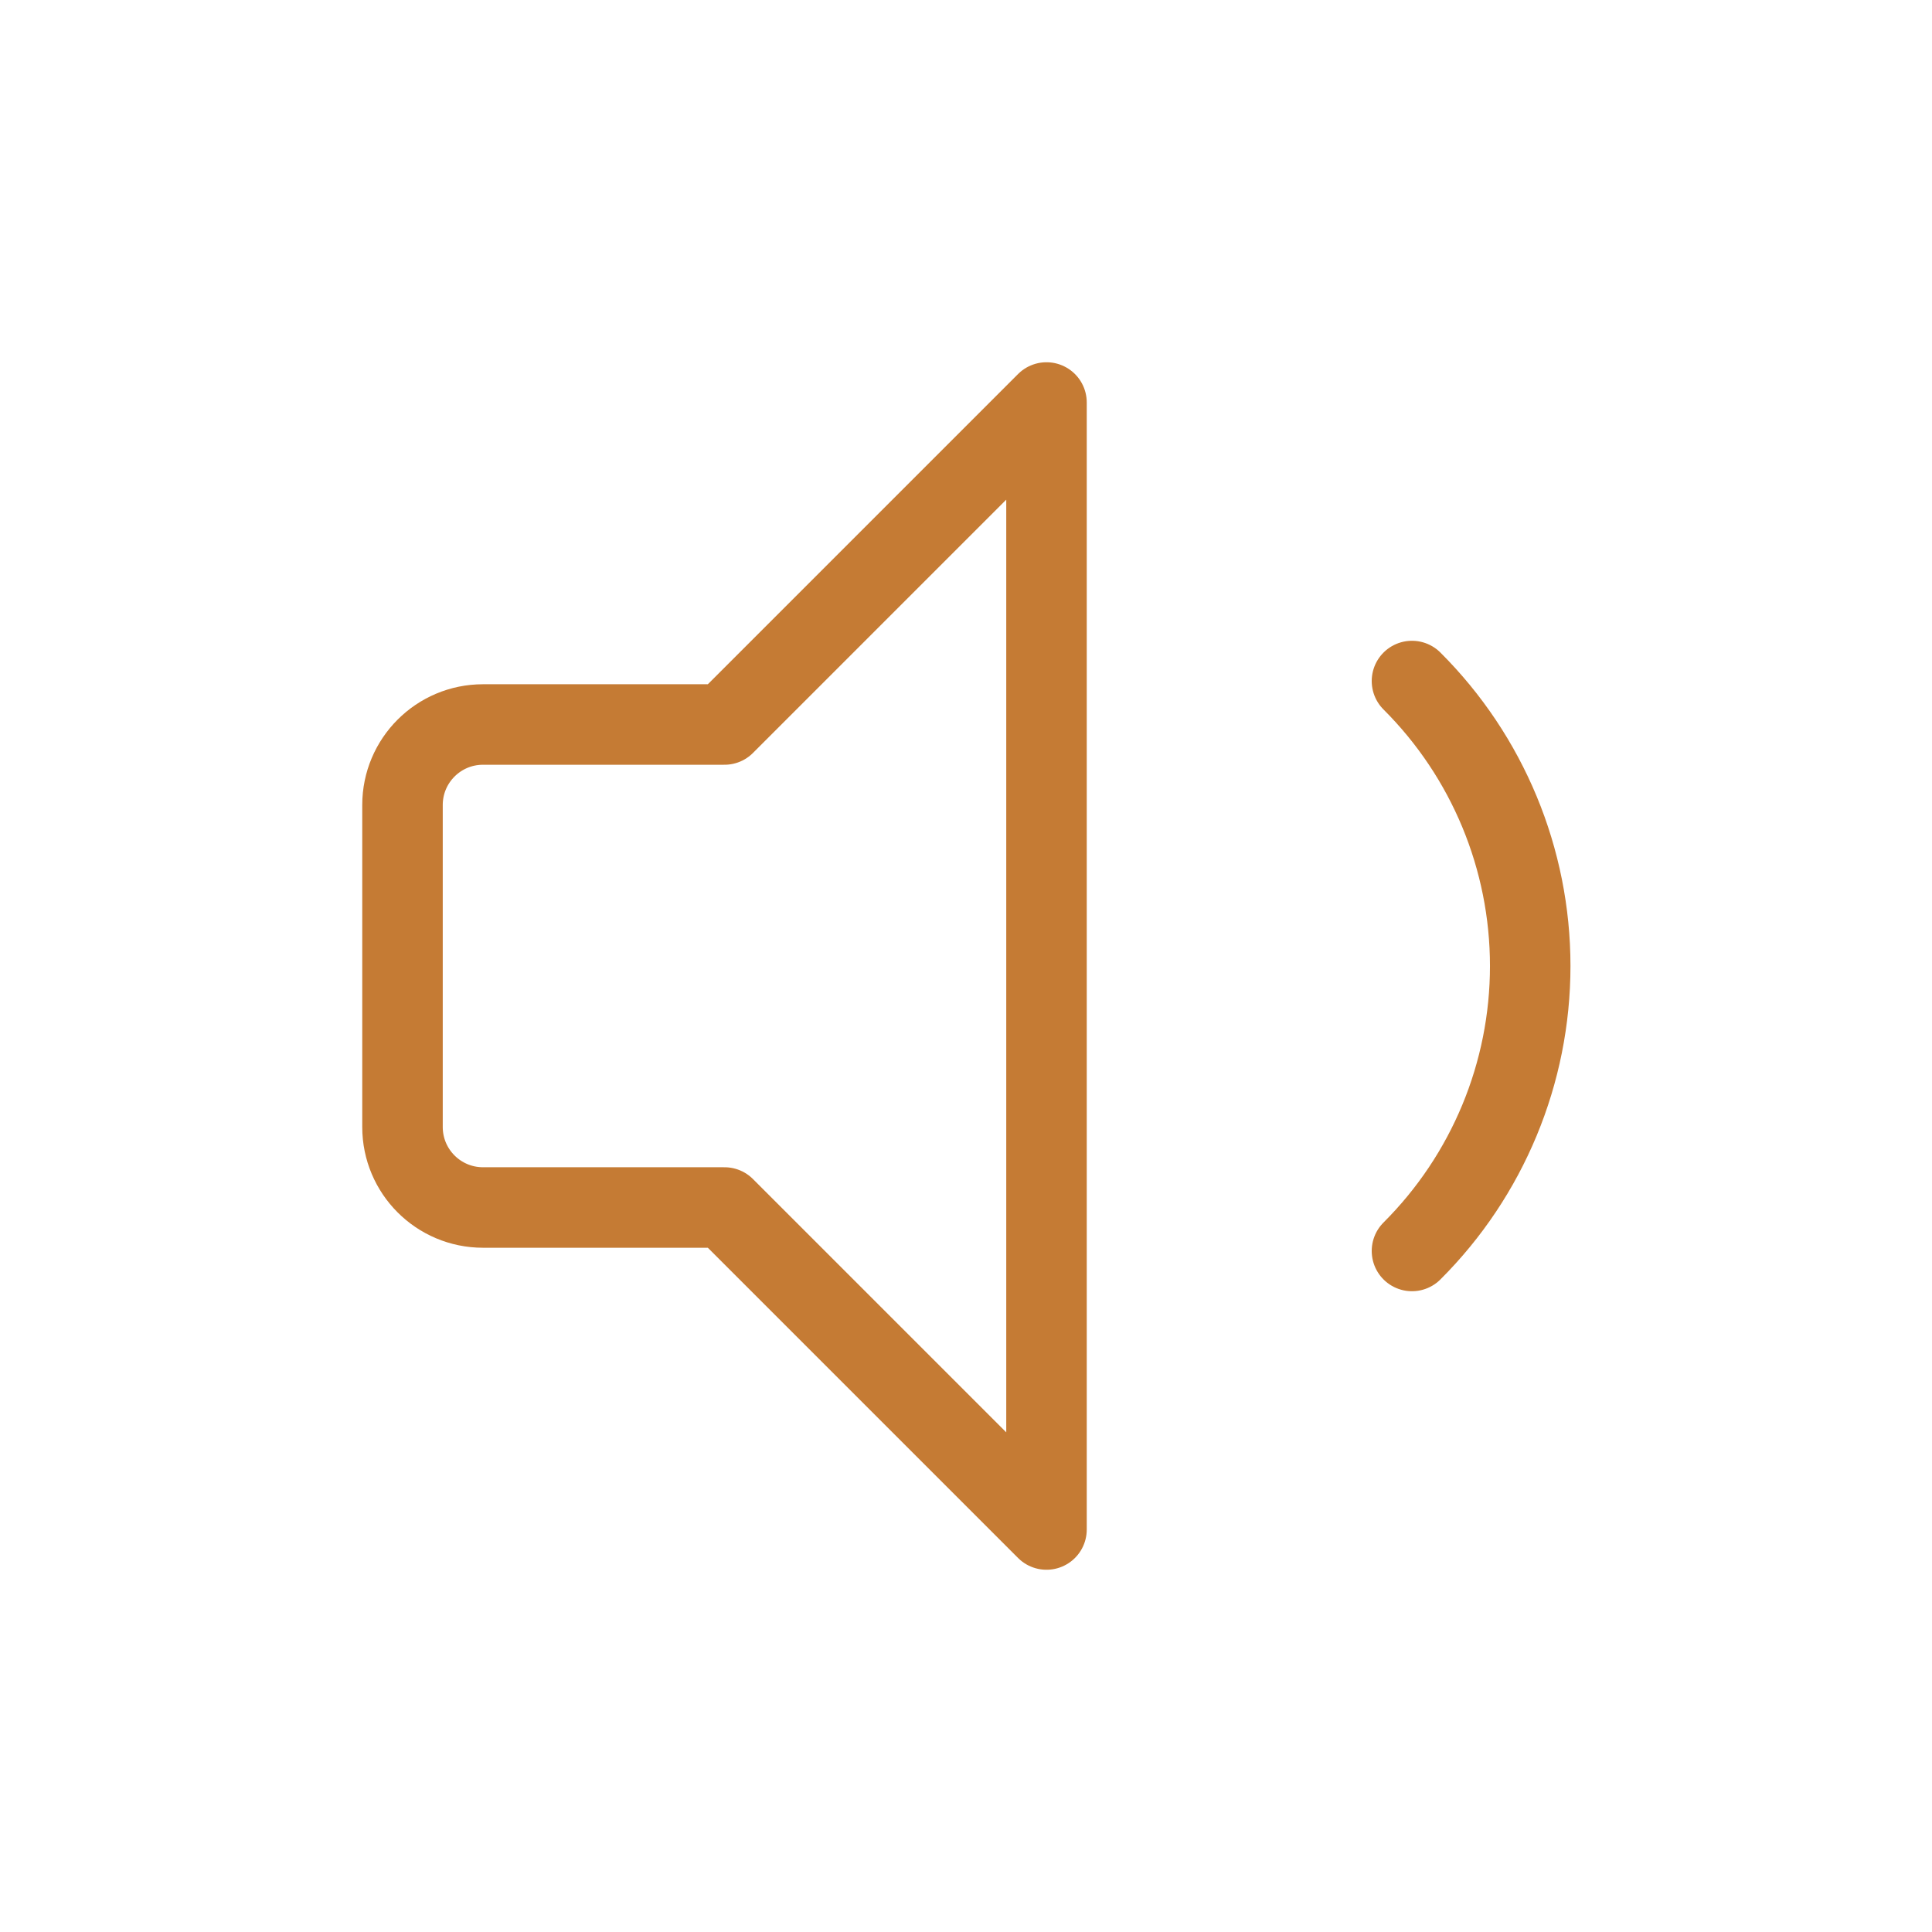
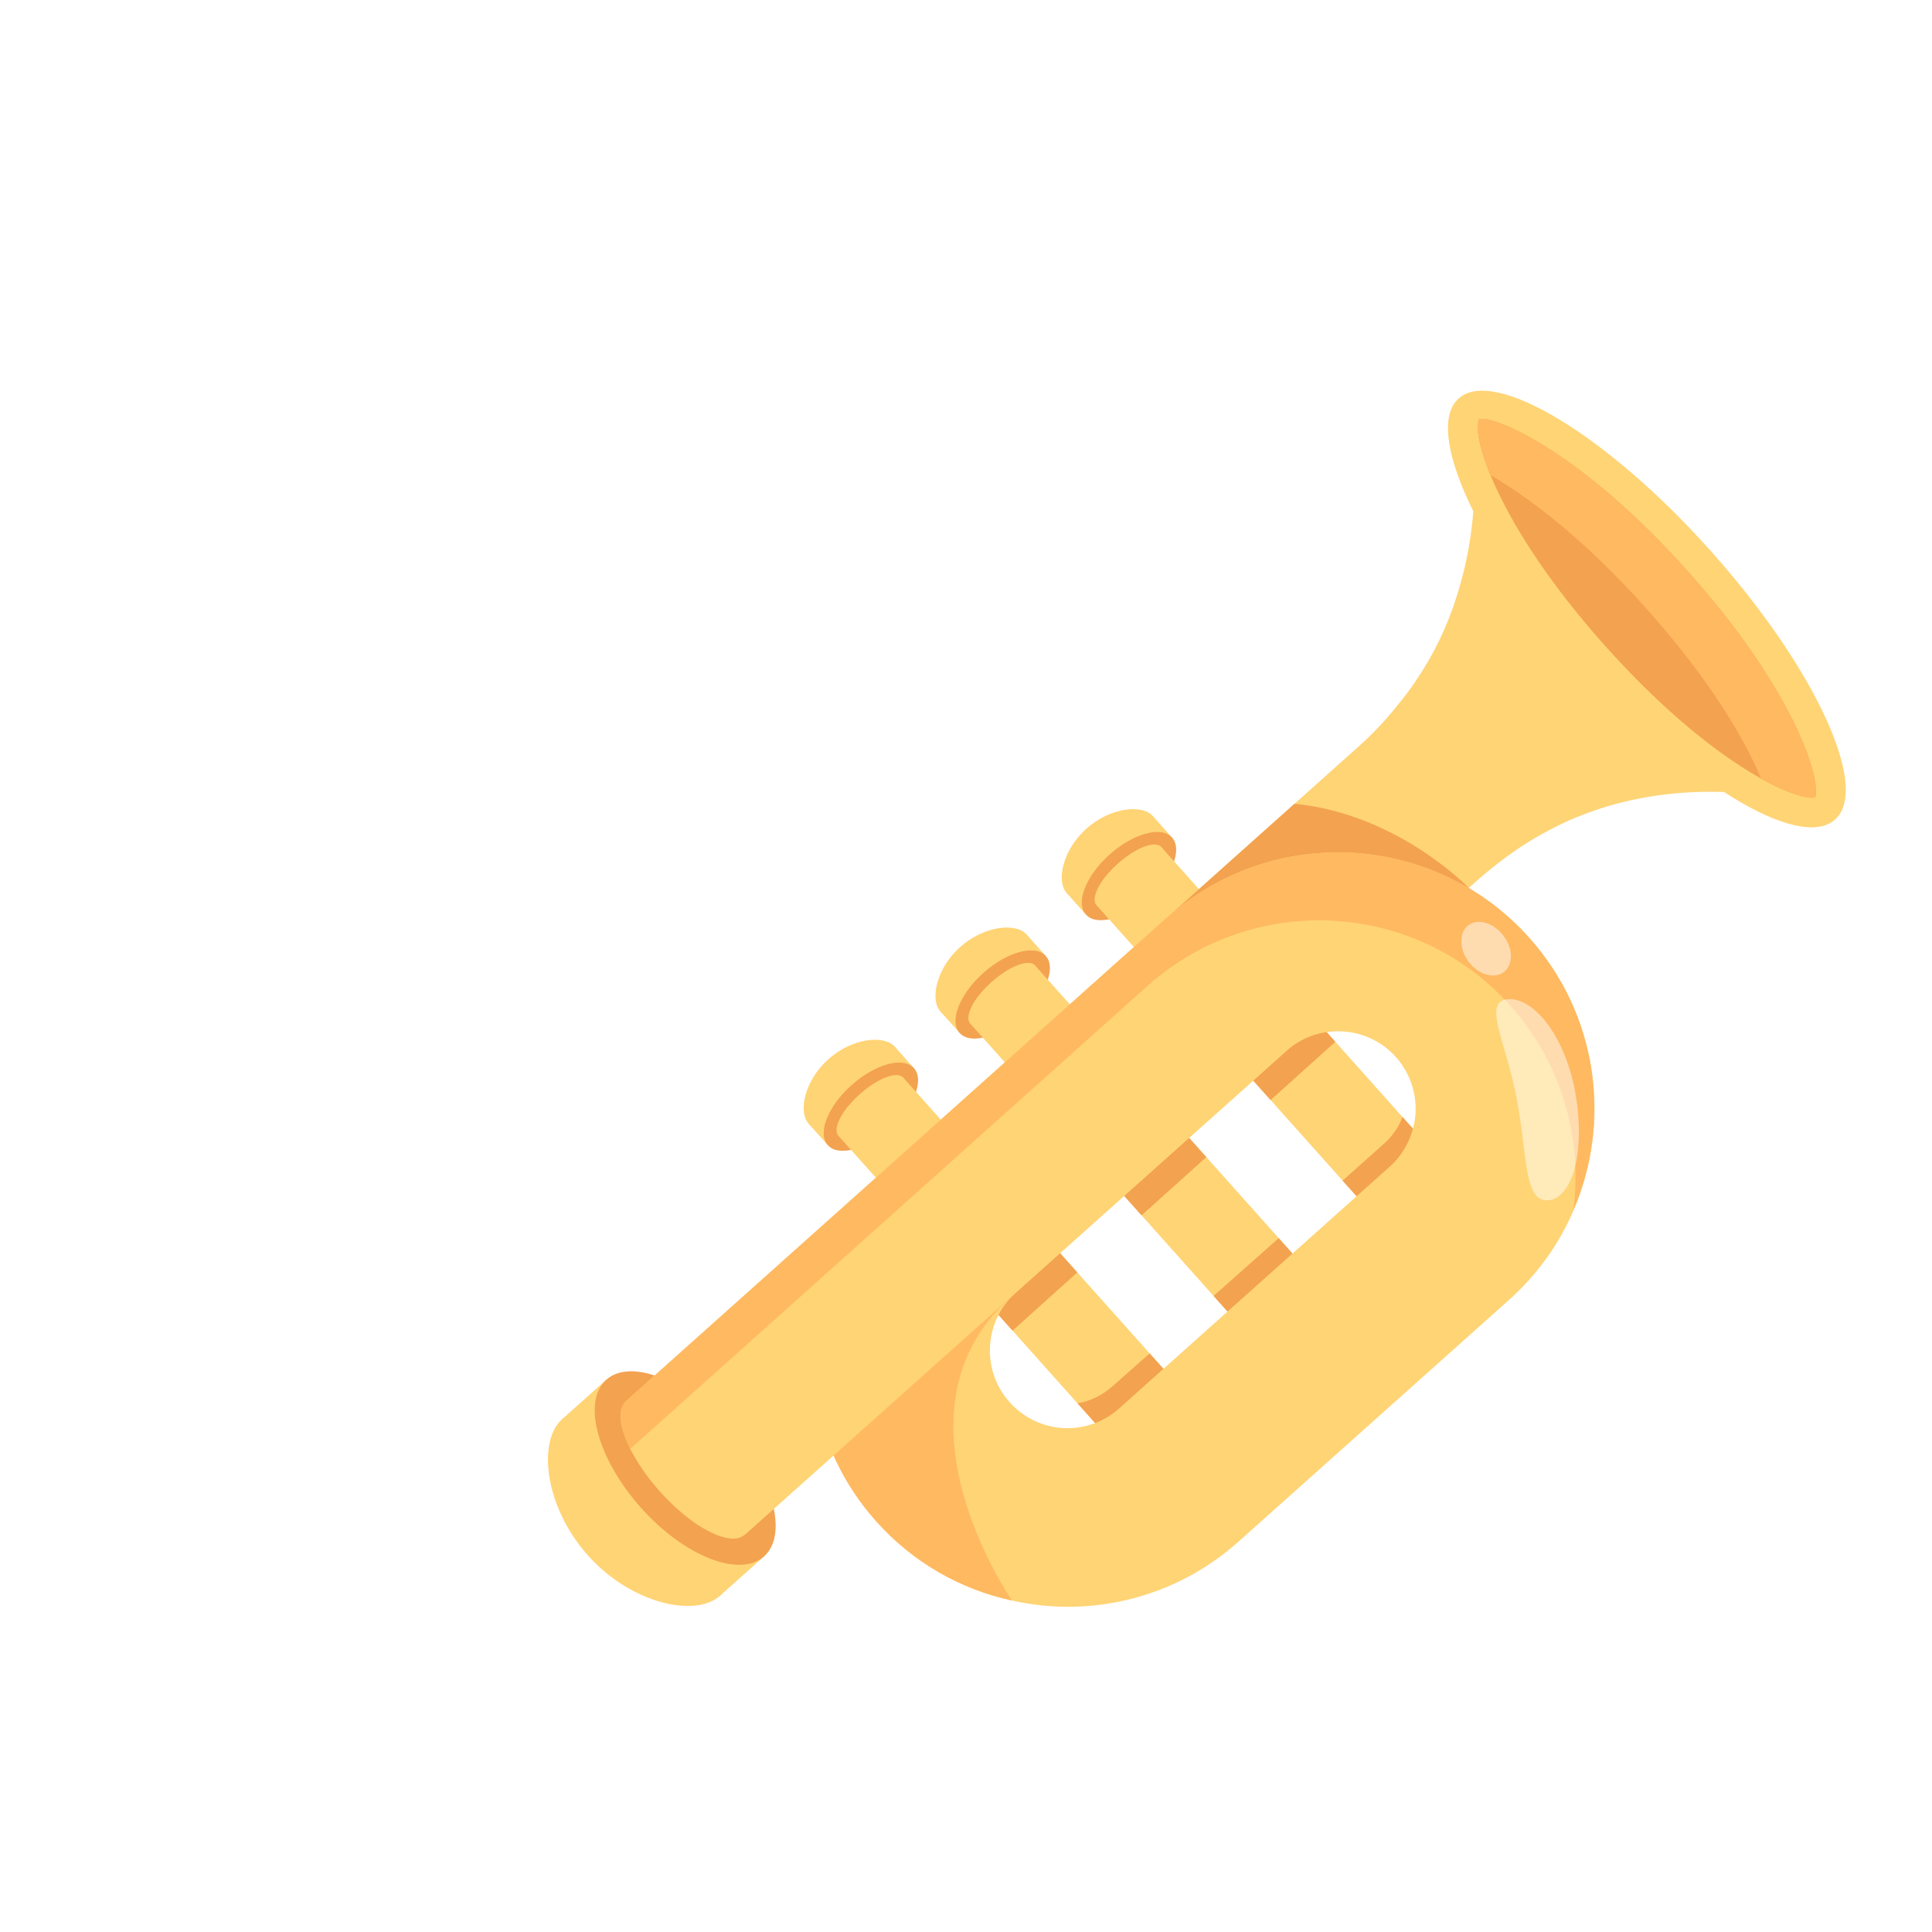
- <svg xmlns="http://www.w3.org/2000/svg" fill="#000000" width="800px" height="800px" viewBox="0 0 24 24" id="sound-min" data-name="Flat Line" class="icon flat-line">
-   <path id="secondary" d="M13,5V19L9,15H6a1,1,0,0,1-1-1V10A1,1,0,0,1,6,9H9Z" style="fill: transparent; stroke-width: 1" />
-   <path id="primary" d="M17.54,8.46a5,5,0,0,1,0,7.08" style="       fill: none;       stroke: #c57b34;       stroke-linecap: round;       stroke-linejoin: round;       stroke-width: 1;     " />
-   <path id="primary-2" data-name="primary" d="M13,5V19L9,15H6a1,1,0,0,1-1-1V10A1,1,0,0,1,6,9H9Z" style="       fill: none;       stroke: #c57b34;       stroke-linecap: round;       stroke-linejoin: round;       stroke-width: 1;     " />
+ <svg xmlns="http://www.w3.org/2000/svg" viewBox="0 30 280 280" width="280" height="280" preserveAspectRatio="xMidYMid meet" style="     width: 100%;     height: 100%;     transform: translate3d(0px, 0px, 0px);     content-visibility: visible;   " id="Trumpet">
+   <defs>
+     <clipPath id="__lottie_element_2">
+       <rect width="280" height="280" x="0" y="0" />
+     </clipPath>
+   </defs>
+   <g clip-path="url(#__lottie_element_2)">
+     <g transform="matrix(1.018596,0.05726037,-0.05726037,1.018596,175.0886,175.0452)" opacity="1" style="display: block">
+       <g opacity="1" transform="matrix(1,0,0,1,0,0)">
+         <g opacity="1" transform="matrix(1,0,0,1,0,0)">
+           <path fill="rgb(255,212,117)" fill-opacity="1" d=" M7.171,-6.4 C4.545,-3.194 1.808,-0.074 -1.086,2.837 C-1.086,2.837 25.405,29.328 25.405,29.328 C25.405,29.328 34.18,20.61 34.18,20.61 C34.18,20.61 7.171,-6.4 7.171,-6.4z" />
+         </g>
+       </g>
+       <g opacity="1" transform="matrix(1,0,0,1,0,0)">
+         <g opacity="1" transform="matrix(1,0,0,1,0,0)">
+           <g opacity="1" transform="matrix(1,0,0,1,0,0)">
+             <path fill="rgb(255,212,117)" fill-opacity="1" d=" M-19.922,18.764 C-19.922,18.764 -12.451,26.235 -12.451,26.235 C-12.451,26.235 -7.727,30.96 -7.727,30.96 C-7.727,30.96 3.13,41.816 3.13,41.816 C3.13,41.816 8.024,46.71 8.024,46.71 C8.024,46.71 16.799,37.991 16.799,37.991 C16.799,37.991 -10.268,10.923 -10.268,10.923 C-13.518,13.5 -16.812,16.016 -19.922,18.764z" />
+           </g>
+         </g>
+       </g>
+       <g opacity="1" transform="matrix(1,0,0,1,0,0)">
+         <g opacity="1" transform="matrix(1,0,0,1,0,0)">
+           <g opacity="1" transform="matrix(1,0,0,1,0,0)">
+             <path fill="rgb(255,212,117)" fill-opacity="1" d=" M-38.021,35.427 C-38.021,35.427 -28.82,44.629 -28.82,44.629 C-28.82,44.629 -15.319,58.129 -15.319,58.129 C-15.319,58.129 -9.357,64.091 -9.357,64.091 C-9.357,64.091 -0.583,55.373 -0.583,55.373 C-0.583,55.373 -28.635,27.32 -28.635,27.32 C-31.549,30.148 -34.684,32.951 -38.021,35.427z" />
+           </g>
+         </g>
+       </g>
+       <g opacity="1" transform="matrix(1,0,0,1,0,0)">
+         <g opacity="1" transform="matrix(1,0,0,1,0,0)">
+           <path fill="rgb(255,212,117)" fill-opacity="1" d=" M-12.241,-17.037 C-15.414,-13.864 -19.324,-12.565 -20.929,-14.17 C-22.534,-15.775 -21.818,-20.268 -18.645,-23.441 C-15.425,-26.661 -10.932,-27.378 -9.327,-25.773 C-7.722,-24.168 -9.021,-20.257 -12.241,-17.037z" />
+         </g>
+         <g opacity="1" transform="matrix(1,0,0,1,0,0)">
+           <path fill="rgb(255,212,117)" fill-opacity="1" d=" M-9.327,-25.773 C-9.327,-25.773 -6.415,-22.862 -6.415,-22.862 C-6.415,-22.862 -18.018,-11.259 -18.018,-11.259 C-18.018,-11.259 -20.929,-14.17 -20.929,-14.17 C-20.929,-14.17 -9.327,-25.773 -9.327,-25.773z" />
+         </g>
+         <g opacity="1" transform="matrix(1,0,0,1,0,0)">
+           <path fill="rgb(243,162,80)" fill-opacity="1" d=" M-9.33,-14.125 C-12.503,-10.952 -16.413,-9.654 -18.018,-11.259 C-19.623,-12.864 -18.325,-16.775 -15.152,-19.948 C-11.932,-23.168 -8.02,-24.467 -6.415,-22.862 C-4.81,-21.257 -6.11,-17.345 -9.33,-14.125z" />
+         </g>
+         <g opacity="1" transform="matrix(1,0,0,1,0,0)">
+           <path fill="rgb(255,212,117)" fill-opacity="1" d=" M-10.539,-15.363 C-11.502,-14.4 -12.53,-13.637 -13.443,-13.123 C-14.837,-12.326 -16.033,-12.127 -16.597,-12.691 C-17.178,-13.272 -16.912,-14.534 -16.082,-15.994 C-15.567,-16.874 -14.821,-17.819 -13.908,-18.732 C-11.485,-21.155 -8.779,-22.366 -7.85,-21.437 C-6.921,-20.508 -8.116,-17.786 -10.539,-15.363z" />
+         </g>
+         <g opacity="1" transform="matrix(1,0,0,1,0,0)">
+           <path fill="rgb(255,212,117)" fill-opacity="1" d=" M1.611,5.534 C4.727,2.816 7.858,0.116 11.016,-2.554 C11.016,-2.554 -7.839,-21.41 -7.839,-21.41 C-7.839,-21.41 -16.614,-12.691 -16.614,-12.691 C-16.614,-12.691 -13.07,-9.147 -13.07,-9.147 C-13.07,-9.147 1.611,5.534 1.611,5.534z" />
+         </g>
+       </g>
+       <g opacity="1" transform="matrix(1,0,0,1,0.4174747,0.4174747)">
+         <g opacity="1" transform="matrix(1,0,0,1,0,0)">
+           <path fill="rgb(255,212,117)" fill-opacity="1" d=" M-29.624,0.346 C-32.797,3.519 -36.707,4.818 -38.312,3.213 C-39.917,1.608 -39.201,-2.885 -36.028,-6.058 C-32.808,-9.278 -28.315,-9.995 -26.71,-8.39 C-25.105,-6.785 -26.404,-2.874 -29.624,0.346z" />
+         </g>
+         <g opacity="1" transform="matrix(1,0,0,1,0,0)">
+           <path fill="rgb(255,212,117)" fill-opacity="1" d=" M-26.71,-8.39 C-26.71,-8.39 -23.798,-5.479 -23.798,-5.479 C-23.798,-5.479 -35.401,6.124 -35.401,6.124 C-35.401,6.124 -38.312,3.213 -38.312,3.213 C-38.312,3.213 -26.71,-8.39 -26.71,-8.39z" />
+         </g>
+         <g opacity="1" transform="matrix(1,0,0,1,0,0)">
+           <path fill="rgb(243,162,80)" fill-opacity="1" d=" M-26.713,3.258 C-29.886,6.431 -33.796,7.729 -35.401,6.124 C-37.006,4.519 -35.708,0.608 -32.535,-2.565 C-29.315,-5.785 -25.403,-7.084 -23.798,-5.479 C-22.193,-3.874 -23.493,0.038 -26.713,3.258z" />
+         </g>
+         <g opacity="1" transform="matrix(1,0,0,1,0,0)">
+           <g opacity="1" transform="matrix(1,0,0,1,0,0)">
+             <path fill="rgb(255,212,117)" fill-opacity="1" d=" M-27.922,2.02 C-28.885,2.983 -29.913,3.746 -30.826,4.26 C-32.22,5.057 -33.416,5.256 -33.98,4.692 C-34.561,4.111 -34.295,2.849 -33.465,1.389 C-32.95,0.509 -32.204,-0.436 -31.291,-1.349 C-28.868,-3.772 -26.162,-4.983 -25.233,-4.054 C-24.304,-3.125 -25.499,-0.403 -27.922,2.02z" />
+           </g>
+           <g opacity="1" transform="matrix(1,0,0,1,0,0)">
+             <path fill="rgb(255,212,117)" fill-opacity="1" d=" M-25.726,12.96 C-25.726,12.96 -16.903,21.783 -16.903,21.783 C-16.297,21.25 -15.692,20.713 -15.084,20.182 C-12.943,18.31 -10.808,16.432 -8.673,14.552 C-8.382,14.165 -8.097,13.773 -7.8,13.391 C-7.8,13.391 -25.22,-4.028 -25.22,-4.028 C-25.22,-4.028 -33.995,4.691 -33.995,4.691 C-33.995,4.691 -30.451,8.234 -30.451,8.234 C-30.451,8.234 -25.726,12.96 -25.726,12.96z" />
+           </g>
+         </g>
+       </g>
+       <g opacity="1" transform="matrix(1,0,0,1,0,0)">
+         <g opacity="1" transform="matrix(1,0,0,1,0,0)">
+           <path fill="rgb(255,212,117)" fill-opacity="1" d=" M-47.007,17.729 C-50.18,20.902 -54.09,22.2 -55.695,20.595 C-57.3,18.99 -56.584,14.498 -53.411,11.325 C-50.191,8.105 -45.698,7.388 -44.093,8.993 C-42.488,10.598 -43.787,14.509 -47.007,17.729z" />
+         </g>
+         <g opacity="1" transform="matrix(1,0,0,1,0,0)">
+           <path fill="rgb(255,212,117)" fill-opacity="1" d=" M-44.093,8.993 C-44.093,8.993 -41.182,11.904 -41.182,11.904 C-41.182,11.904 -52.784,23.507 -52.784,23.507 C-52.784,23.507 -55.695,20.595 -55.695,20.595 C-55.695,20.595 -44.093,8.993 -44.093,8.993z" />
+         </g>
+         <g opacity="1" transform="matrix(1,0,0,1,0,0)">
+           <path fill="rgb(243,162,80)" fill-opacity="1" d=" M-44.096,20.641 C-47.269,23.814 -51.179,25.112 -52.784,23.507 C-54.389,21.902 -53.091,17.991 -49.918,14.818 C-46.698,11.598 -42.787,10.299 -41.182,11.904 C-39.577,13.509 -40.876,17.421 -44.096,20.641z" />
+         </g>
+         <g opacity="1" transform="matrix(1,0,0,1,0,0)">
+           <g opacity="1" transform="matrix(1,0,0,1,0,0)">
+             <path fill="rgb(255,212,117)" fill-opacity="1" d=" M-45.305,19.403 C-46.268,20.366 -47.296,21.129 -48.209,21.643 C-49.603,22.44 -50.799,22.639 -51.363,22.075 C-51.944,21.494 -51.678,20.232 -50.848,18.772 C-50.333,17.892 -49.587,16.947 -48.674,16.034 C-46.251,13.611 -43.545,12.4 -42.616,13.329 C-41.687,14.258 -42.882,16.98 -45.305,19.403z" />
+           </g>
+           <g opacity="1" transform="matrix(1,0,0,1,0,0)">
+             <path fill="rgb(255,212,117)" fill-opacity="1" d=" M-28.59,32.603 C-27.717,31.73 -26.827,30.873 -25.935,30.019 C-25.935,30.019 -42.601,13.353 -42.601,13.353 C-42.601,13.353 -51.377,22.072 -51.377,22.072 C-51.377,22.072 -47.495,25.954 -47.495,25.954 C-47.495,25.954 -43.107,30.341 -43.107,30.341 C-43.107,30.341 -34.673,38.776 -34.673,38.776 C-32.689,36.576 -30.507,34.52 -28.59,32.603z" />
+           </g>
+         </g>
+       </g>
+       <g opacity="1" transform="matrix(1,0,0,1,0,0)">
+         <g opacity="1" transform="matrix(1,0,0,1,0,0)">
+           <g opacity="1" transform="matrix(1,0,0,1,0,0)">
+             <g opacity="1" transform="matrix(1,0,0,1,0,0)">
+               <g opacity="1" transform="matrix(1,0,0,1,0,0)">
+                 <g opacity="1" transform="matrix(1,0,0,1,0,0)">
+                   <g opacity="1" transform="matrix(1,0,0,1,0,0)">
+                     <path fill="rgb(243,162,80)" fill-opacity="1" d=" M-16.389,39.566 C-16.389,39.566 -25.107,48.341 -25.107,48.341 C-25.107,48.341 -43.107,30.341 -43.107,30.341 C-43.107,30.341 -34.389,21.566 -34.389,21.566 C-34.389,21.566 -16.389,39.566 -16.389,39.566z" />
+                   </g>
+                   <g opacity="1" transform="matrix(1,0,0,1,0,0)">
+                     <path fill="rgb(243,162,80)" fill-opacity="1" d=" M0.992,22.184 C0.992,22.184 -7.727,30.96 -7.727,30.96 C-7.727,30.96 -25.726,12.96 -25.726,12.96 C-25.726,12.96 -17.007,4.184 -17.007,4.184 C-17.007,4.184 0.992,22.184 0.992,22.184z" />
+                   </g>
+                   <g opacity="1" transform="matrix(1,0,0,1,0,0)">
+                     <path fill="rgb(243,162,80)" fill-opacity="1" d=" M18.374,4.804 C18.374,4.804 9.655,13.578 9.655,13.578 C9.655,13.578 -8.345,-4.422 -8.345,-4.422 C-8.345,-4.422 0.374,-13.197 0.374,-13.197 C0.374,-13.197 18.374,4.804 18.374,4.804z" />
+                   </g>
+                 </g>
+               </g>
+               <g opacity="1" transform="matrix(1,0,0,1,0,0)">
+                 <path fill="rgb(243,162,80)" fill-opacity="1" d=" M28.499,14.928 C28.049,16.391 27.205,17.741 26.023,18.923 C26.023,18.923 20.511,24.435 20.511,24.435 C20.511,24.435 25.405,29.328 25.405,29.328 C25.405,29.328 34.18,20.61 34.18,20.61 C34.18,20.61 28.499,14.928 28.499,14.928z M3.13,41.816 C3.13,41.816 8.024,46.71 8.024,46.71 C8.024,46.71 16.799,37.991 16.799,37.991 C16.799,37.991 11.905,33.097 11.905,33.097 C11.905,33.097 3.13,41.816 3.13,41.816z M-10.426,55.373 C-11.832,56.779 -13.519,57.735 -15.319,58.129 C-15.319,58.129 -9.357,64.091 -9.357,64.091 C-9.357,64.091 -0.583,55.373 -0.583,55.373 C-0.583,55.373 -5.476,50.478 -5.476,50.478 C-5.476,50.478 -10.426,55.373 -10.426,55.373z" />
+               </g>
+               <g opacity="1" transform="matrix(1,0,0,1,0,0)">
+                 <g opacity="1" transform="matrix(1,0,0,1,0,0)">
+                   <path fill="rgb(255,212,117)" fill-opacity="1" d=" M45.052,-11.485 C37.94,-18.597 28.615,-22.137 19.291,-22.137 C9.967,-22.137 0.643,-18.597 -6.469,-11.485 C-6.469,-11.485 -42.914,24.96 -42.914,24.96 C-52.136,34.182 -55.403,47.113 -52.578,58.921 C-51.149,65.386 -47.917,71.478 -42.914,76.481 C-37.299,82.095 -30.323,85.464 -23.041,86.621 C-11.913,88.493 -0.003,85.089 8.606,76.48 C8.606,76.48 45.052,40.035 45.052,40.035 C59.276,25.811 59.276,2.739 45.052,-11.485z M27.084,22.068 C27.084,22.068 -9.361,58.513 -9.361,58.513 C-13.683,62.835 -20.626,62.834 -24.947,58.513 C-27.091,56.369 -28.18,53.579 -28.18,50.72 C-28.18,47.93 -27.125,45.105 -24.947,42.927 C-24.947,42.927 11.499,6.482 11.499,6.482 C15.787,2.194 22.796,2.194 27.084,6.482 C29.227,8.625 30.317,11.484 30.317,14.274 C30.283,17.099 29.228,19.924 27.084,22.068z" />
+                 </g>
+               </g>
+               <g opacity="1" transform="matrix(1,0,0,1,0,0)">
+                 <path fill="rgb(255,185,97)" fill-opacity="1" d=" M-24.947,42.927 C-24.947,42.927 -25.695,43.676 -25.695,43.676 C-42.539,60.52 -24.232,85.022 -23.041,86.621 C-30.323,85.464 -37.299,82.095 -42.914,76.481 C-47.917,71.478 -51.149,65.386 -52.578,58.921 C-40.192,49.938 -13.105,30.744 -24.947,42.927z" />
+               </g>
+               <g opacity="1" transform="matrix(1,0,0,1,0,0)">
+                 <g opacity="1" transform="matrix(1,0,0,1,0,0)">
+                   <g opacity="1" transform="matrix(1,0,0,1,0,0)">
+                     <g opacity="1" transform="matrix(1,0,0,1,0,0)">
+                       <g opacity="1" transform="matrix(1,0,0,1,0,0)">
+                         <path fill="rgb(255,212,117)" fill-opacity="1" d=" M-70.394,70.49 C-63.888,76.996 -61.226,85.013 -64.517,88.304 C-67.808,91.595 -77.019,90.127 -83.525,83.621 C-90.128,77.018 -91.598,67.805 -88.307,64.514 C-85.016,61.223 -76.997,63.887 -70.394,70.49z" />
+                       </g>
+                       <g opacity="1" transform="matrix(1,0,0,1,0,0)">
+                         <path fill="rgb(255,212,117)" fill-opacity="1" d=" M-88.307,64.514 C-88.307,64.514 -82.338,58.545 -82.338,58.545 C-82.338,58.545 -58.548,82.335 -58.548,82.335 C-58.548,82.335 -64.517,88.304 -64.517,88.304 C-64.517,88.304 -88.307,64.514 -88.307,64.514z" />
+                       </g>
+                       <g opacity="1" transform="matrix(1,0,0,1,0,0)">
+                         <path fill="rgb(243,162,80)" fill-opacity="1" d=" M-64.425,64.52 C-57.919,71.026 -55.257,79.044 -58.548,82.335 C-61.839,85.626 -69.857,82.965 -76.363,76.459 C-82.966,69.856 -85.629,61.836 -82.338,58.545 C-79.047,55.254 -71.028,57.917 -64.425,64.52z" />
+                       </g>
+                       <g opacity="1" transform="matrix(1,0,0,1,0,0)">
+                         <g opacity="1" transform="matrix(1,0,0,1,0,0)">
+                           <path fill="rgb(255,212,117)" fill-opacity="1" d=" M-61.501,79.447 C-62.683,80.629 -65.271,80.066 -68.252,78.379 C-70.052,77.31 -72.02,75.791 -73.877,73.935 C-75.789,72.023 -77.307,69.997 -78.376,68.197 C-78.376,68.197 -78.376,68.141 -78.376,68.141 C-80.063,65.216 -80.57,62.685 -79.389,61.504 C-78.264,60.322 -75.676,60.772 -72.695,62.46 C-70.839,63.585 -68.869,65.104 -66.957,67.016 C-64.988,68.985 -63.413,71.066 -62.345,72.978 C-60.714,75.79 -60.319,78.266 -61.501,79.447z" />
+                         </g>
+                         <g opacity="1" transform="matrix(1,0,0,1,0,0)">
+                           <path fill="rgb(255,212,117)" fill-opacity="1" d=" M32.937,-83.423 C32.937,-83.423 83.403,-32.957 83.403,-32.957 C83.403,-32.957 78.843,-33.434 78.843,-33.434 C67.852,-34.557 56.519,-32.686 47.025,-26.935 C44.268,-25.268 41.683,-23.361 39.267,-21.149 C38.586,-20.536 37.905,-19.924 37.259,-19.278 C37.259,-19.278 -61.446,79.427 -61.446,79.427 C-61.446,79.427 -79.414,61.459 -79.414,61.459 C-79.414,61.459 19.291,-37.246 19.291,-37.246 C21.265,-39.22 23.068,-41.363 24.634,-43.609 C25.485,-44.732 26.2,-45.855 26.914,-47.046 C29.262,-50.959 30.997,-55.145 32.086,-59.569 C33.685,-65.797 34.094,-72.397 33.413,-78.863 C33.413,-78.863 32.937,-83.423 32.937,-83.423z" />
+                         </g>
+                       </g>
+                     </g>
+                   </g>
+                 </g>
+               </g>
+               <g opacity="1" transform="matrix(1,0,0,1,0,0)">
+                 <path fill="rgb(243,162,80)" fill-opacity="1" d=" M36.068,-18.087 C36.068,-18.087 36.034,-18.053 36.034,-18.053 C30.794,-20.776 25.076,-22.137 19.291,-22.137 C9.967,-22.137 0.643,-18.597 -6.469,-11.485 C-6.469,-11.485 10.682,-28.636 10.682,-28.636 C25.451,-28.024 36.068,-18.087 36.068,-18.087z" />
+               </g>
+             </g>
+             <g opacity="1" transform="matrix(1,0,0,1,0,0)">
+               <path fill="rgb(255,185,97)" fill-opacity="1" d=" M45.037,-11.509 C37.949,-18.597 28.612,-22.14 19.274,-22.14 C9.993,-22.14 0.654,-18.597 -6.489,-11.509 C-6.489,-11.509 -79.414,61.459 -79.414,61.459 C-80.595,62.64 -80.063,65.216 -78.376,68.141 C-78.376,68.141 -72.695,62.46 -72.695,62.46 C-72.695,62.46 -8.626,-1.722 -8.626,-1.722 C-1.482,-8.809 7.855,-12.353 17.136,-12.353 C26.474,-12.353 35.81,-8.809 42.898,-1.722 C50.718,6.098 54.205,16.559 53.474,26.741 C58.199,13.86 55.387,-1.159 45.037,-11.509z" />
+             </g>
+           </g>
+         </g>
+       </g>
+       <g opacity="0.5" transform="matrix(1,0,0,1,0,0)">
+         <g opacity="1" transform="matrix(1,0,0,1,0,0)">
+           <path fill="rgb(255,255,255)" fill-opacity="1" d=" M44.567,11.492 C46.557,19.557 46.386,26.156 49.907,25.572 C53.391,24.994 54.737,17.916 52.747,9.851 C50.757,1.786 45.908,-3.183 42.424,-2.605 C38.903,-2.021 42.577,3.427 44.567,11.492z" />
+         </g>
+         <g opacity="1" transform="matrix(1,0,0,1,0,0)">
+           <path fill="rgb(255,255,255)" fill-opacity="1" d=" M36.582,-12.988 C35.11,-12.067 35.042,-9.807 36.385,-7.951 C37.728,-6.095 39.982,-5.33 41.454,-6.251 C42.896,-7.153 42.985,-9.384 41.642,-11.24 C40.299,-13.096 38.024,-13.89 36.582,-12.988z" />
+         </g>
+       </g>
+       <g opacity="1" transform="matrix(1.037293,0,0,1.037293,-2.163013,2.200306)">
+         <g opacity="1" transform="matrix(1,0,0,1,0,0)">
+           <path fill="rgb(255,212,117)" fill-opacity="1" d=" M67.359,-67.493 C82.545,-52.307 91.011,-36.317 86.412,-31.718 C81.813,-27.119 65.822,-35.584 50.636,-50.77 C35.585,-65.821 27.118,-81.813 31.717,-86.412 C36.316,-91.011 52.308,-82.544 67.359,-67.493z" />
+         </g>
+         <g opacity="1" transform="matrix(1,0,0,1,0,0)">
+           <path fill="rgb(243,162,80)" fill-opacity="1" d=" M83.536,-34.591 C80.913,-33.917 68.999,-38.35 53.607,-53.742 C37.888,-69.461 33.682,-81.562 34.656,-83.728 C36.565,-84.445 48.662,-80.251 64.389,-64.524 C79.789,-49.125 84.214,-37.21 83.536,-34.591z" />
+         </g>
+         <g opacity="1" transform="matrix(1,0,0,1,0,0)">
+           <path fill="rgb(255,185,97)" fill-opacity="1" d=" M64.386,-64.508 C79.783,-49.111 84.214,-37.215 83.53,-34.591 C82.447,-34.316 79.812,-34.914 75.967,-36.808 C73.325,-42.249 68.051,-50.069 58.999,-59.121 C49.947,-68.173 42.085,-73.405 36.729,-76.132 C34.756,-80.14 34.243,-82.859 34.637,-83.738 C36.557,-84.447 48.665,-80.229 64.386,-64.508z" />
+         </g>
+       </g>
+     </g>
+     <g transform="matrix(1,0,0,1,175,175)" opacity="1" style="display: block">
+       <g opacity="1" transform="matrix(1,0,0,1,0,0)">
+         <path stroke-linecap="round" stroke-linejoin="round" fill-opacity="0" stroke="rgb(227,231,240)" stroke-opacity="1" stroke-width="1.914" d="M0 0" />
+       </g>
+       <g opacity="1" transform="matrix(1,0,0,1,0,0)">
+         <path stroke-linecap="round" stroke-linejoin="round" fill-opacity="0" stroke="rgb(227,231,240)" stroke-opacity="1" stroke-width="1.914" d="M0 0" />
+       </g>
+     </g>
+     <g transform="matrix(1,0,0,1,175,175)" opacity="1" style="display: block">
+       <g opacity="1" transform="matrix(1,0,0,1,0,0)">
+         <path stroke-linecap="round" stroke-linejoin="round" fill-opacity="0" stroke="rgb(227,231,240)" stroke-opacity="1" stroke-width="1.914" d="M0 0" />
+       </g>
+       <g opacity="1" transform="matrix(1,0,0,1,0,0)">
+         <path stroke-linecap="round" stroke-linejoin="round" fill-opacity="0" stroke="rgb(227,231,240)" stroke-opacity="1" stroke-width="1.914" d="M0 0" />
+       </g>
+     </g>
+     <g transform="matrix(1,0,0,1,175,175)" opacity="1" style="display: none">
+       <g opacity="1" transform="matrix(1,0,0,1,0,0)">
+         <path stroke-linecap="round" stroke-linejoin="round" fill-opacity="0" stroke="rgb(227,231,240)" stroke-opacity="1" stroke-width="1.914" d="M0 0" />
+       </g>
+       <g opacity="1" transform="matrix(1,0,0,1,0,0)">
+         <path stroke-linecap="round" stroke-linejoin="round" fill-opacity="0" stroke="rgb(227,231,240)" stroke-opacity="1" stroke-width="1.914" d="M0 0" />
+       </g>
+     </g>
+     <g transform="matrix(1,0,0,1,175,175)" opacity="1" style="display: none">
+       <g opacity="1" transform="matrix(1,0,0,1,0,0)">
+         <path stroke-linecap="round" stroke-linejoin="round" fill-opacity="0" stroke="rgb(227,231,240)" stroke-opacity="1" stroke-width="1.914" d="M0 0" />
+       </g>
+       <g opacity="1" transform="matrix(1,0,0,1,0,0)">
+         <path stroke-linecap="round" stroke-linejoin="round" fill-opacity="0" stroke="rgb(227,231,240)" stroke-opacity="1" stroke-width="1.914" d="M0 0" />
+       </g>
+     </g>
+     <g transform="matrix(1,0,0,1,175,175)" opacity="1" style="display: none">
+       <g opacity="1" transform="matrix(1,0,0,1,0,0)">
+         <path stroke-linecap="round" stroke-linejoin="round" fill-opacity="0" stroke="rgb(227,231,240)" stroke-opacity="1" stroke-width="1.914" d="M0 0" />
+       </g>
+       <g opacity="1" transform="matrix(1,0,0,1,0,0)">
+         <path stroke-linecap="round" stroke-linejoin="round" fill-opacity="0" stroke="rgb(227,231,240)" stroke-opacity="1" stroke-width="1.914" d="M0 0" />
+       </g>
+     </g>
+     <g transform="matrix(1,0,0,1,175,175)" opacity="1" style="display: none">
+       <g opacity="1" transform="matrix(1,0,0,1,0,0)">
+         <path stroke-linecap="round" stroke-linejoin="round" fill-opacity="0" stroke="rgb(227,231,240)" stroke-opacity="1" stroke-width="1.914" d="M0 0" />
+       </g>
+       <g opacity="1" transform="matrix(1,0,0,1,0,0)">
+         <path stroke-linecap="round" stroke-linejoin="round" fill-opacity="0" stroke="rgb(227,231,240)" stroke-opacity="1" stroke-width="1.914" d="M0 0" />
+       </g>
+     </g>
+     <g transform="matrix(0,0,0,0,202.346,148.402)" opacity="1" style="display: block">
+       <g opacity="1" transform="matrix(1,0,0,1,0,0)">
+         <path fill="rgb(255,255,255)" fill-opacity="1" d=" M32.798,-25.336 C42.706,-25.621 51.742,-26.404 52.098,-27.026 C52.063,-27.542 42.901,-27.986 32.762,-28.163 C31.677,-28.287 31.161,-29.408 31.908,-30.137 C35.127,-33.749 37.742,-36.879 37.706,-37.395 C37.386,-37.413 34.344,-34.692 30.751,-31.294 C30.004,-30.564 28.813,-31.08 28.742,-32.111 C28.261,-41.965 27.547,-51.126 27.049,-51.41 C26.285,-51.517 26.019,-42.09 25.718,-32.022 C25.789,-30.991 24.668,-30.475 23.939,-31.222 C20.434,-34.05 17.427,-36.593 16.805,-36.949 C17.018,-36.167 19.492,-33.267 22.783,-30.066 C23.316,-29.265 22.996,-28.127 21.893,-27.931 C11.985,-27.646 2.95,-26.862 2.594,-26.239 C2.629,-25.724 11.79,-25.28 21.929,-25.103 C23.014,-24.978 23.53,-23.858 22.783,-23.129 C19.565,-19.518 16.949,-16.387 16.985,-15.871 C17.43,-15.782 20.347,-18.576 24.065,-21.902 C24.74,-22.507 25.879,-22.185 25.95,-21.154 C26.432,-11.3 27.145,-2.14 27.767,-1.784 C28.407,-1.749 28.726,-10.981 28.974,-21.244 C28.903,-22.275 30.076,-22.596 30.948,-22.098 C34.56,-18.879 37.619,-16.14 38.135,-16.175 C38.224,-16.62 35.378,-19.733 32.105,-23.254 C31.376,-24.001 31.695,-25.14 32.798,-25.336z" />
+       </g>
+     </g>
+     <g transform="matrix(0,0,0,0,151.889,245.458)" opacity="1" style="display: block">
+       <g opacity="1" transform="matrix(1,0,0,1,0,0)">
+         <path fill="rgb(255,255,255)" fill-opacity="1" d=" M-17.658,71.72 C-7.75,71.435 1.285,70.651 1.641,70.029 C1.606,69.513 -7.555,69.069 -17.694,68.892 C-18.779,68.768 -19.295,67.647 -18.548,66.918 C-15.329,63.306 -12.714,60.176 -12.75,59.66 C-13.07,59.642 -16.112,62.364 -19.705,65.762 C-20.452,66.492 -21.644,65.975 -21.715,64.944 C-22.196,55.09 -22.909,45.929 -23.407,45.645 C-24.171,45.538 -24.438,54.965 -24.739,65.033 C-24.668,66.064 -25.788,66.581 -26.517,65.834 C-30.022,63.006 -33.029,60.463 -33.651,60.107 C-33.438,60.889 -30.965,63.788 -27.674,66.989 C-27.141,67.79 -27.46,68.928 -28.563,69.124 C-38.471,69.409 -47.507,70.193 -47.863,70.816 C-47.828,71.331 -38.666,71.775 -28.527,71.952 C-27.442,72.077 -26.926,73.198 -27.673,73.927 C-30.891,77.538 -33.507,80.669 -33.471,81.185 C-33.026,81.274 -30.109,78.48 -26.391,75.154 C-25.716,74.549 -24.578,74.87 -24.507,75.901 C-24.025,85.755 -23.312,94.915 -22.69,95.271 C-22.05,95.306 -21.731,86.074 -21.483,75.811 C-21.554,74.78 -20.38,74.46 -19.508,74.958 C-15.896,78.177 -12.837,80.916 -12.321,80.881 C-12.232,80.436 -15.078,77.323 -18.351,73.802 C-19.08,73.055 -18.761,71.916 -17.658,71.72z" />
+       </g>
+     </g>
+   </g>
</svg>
